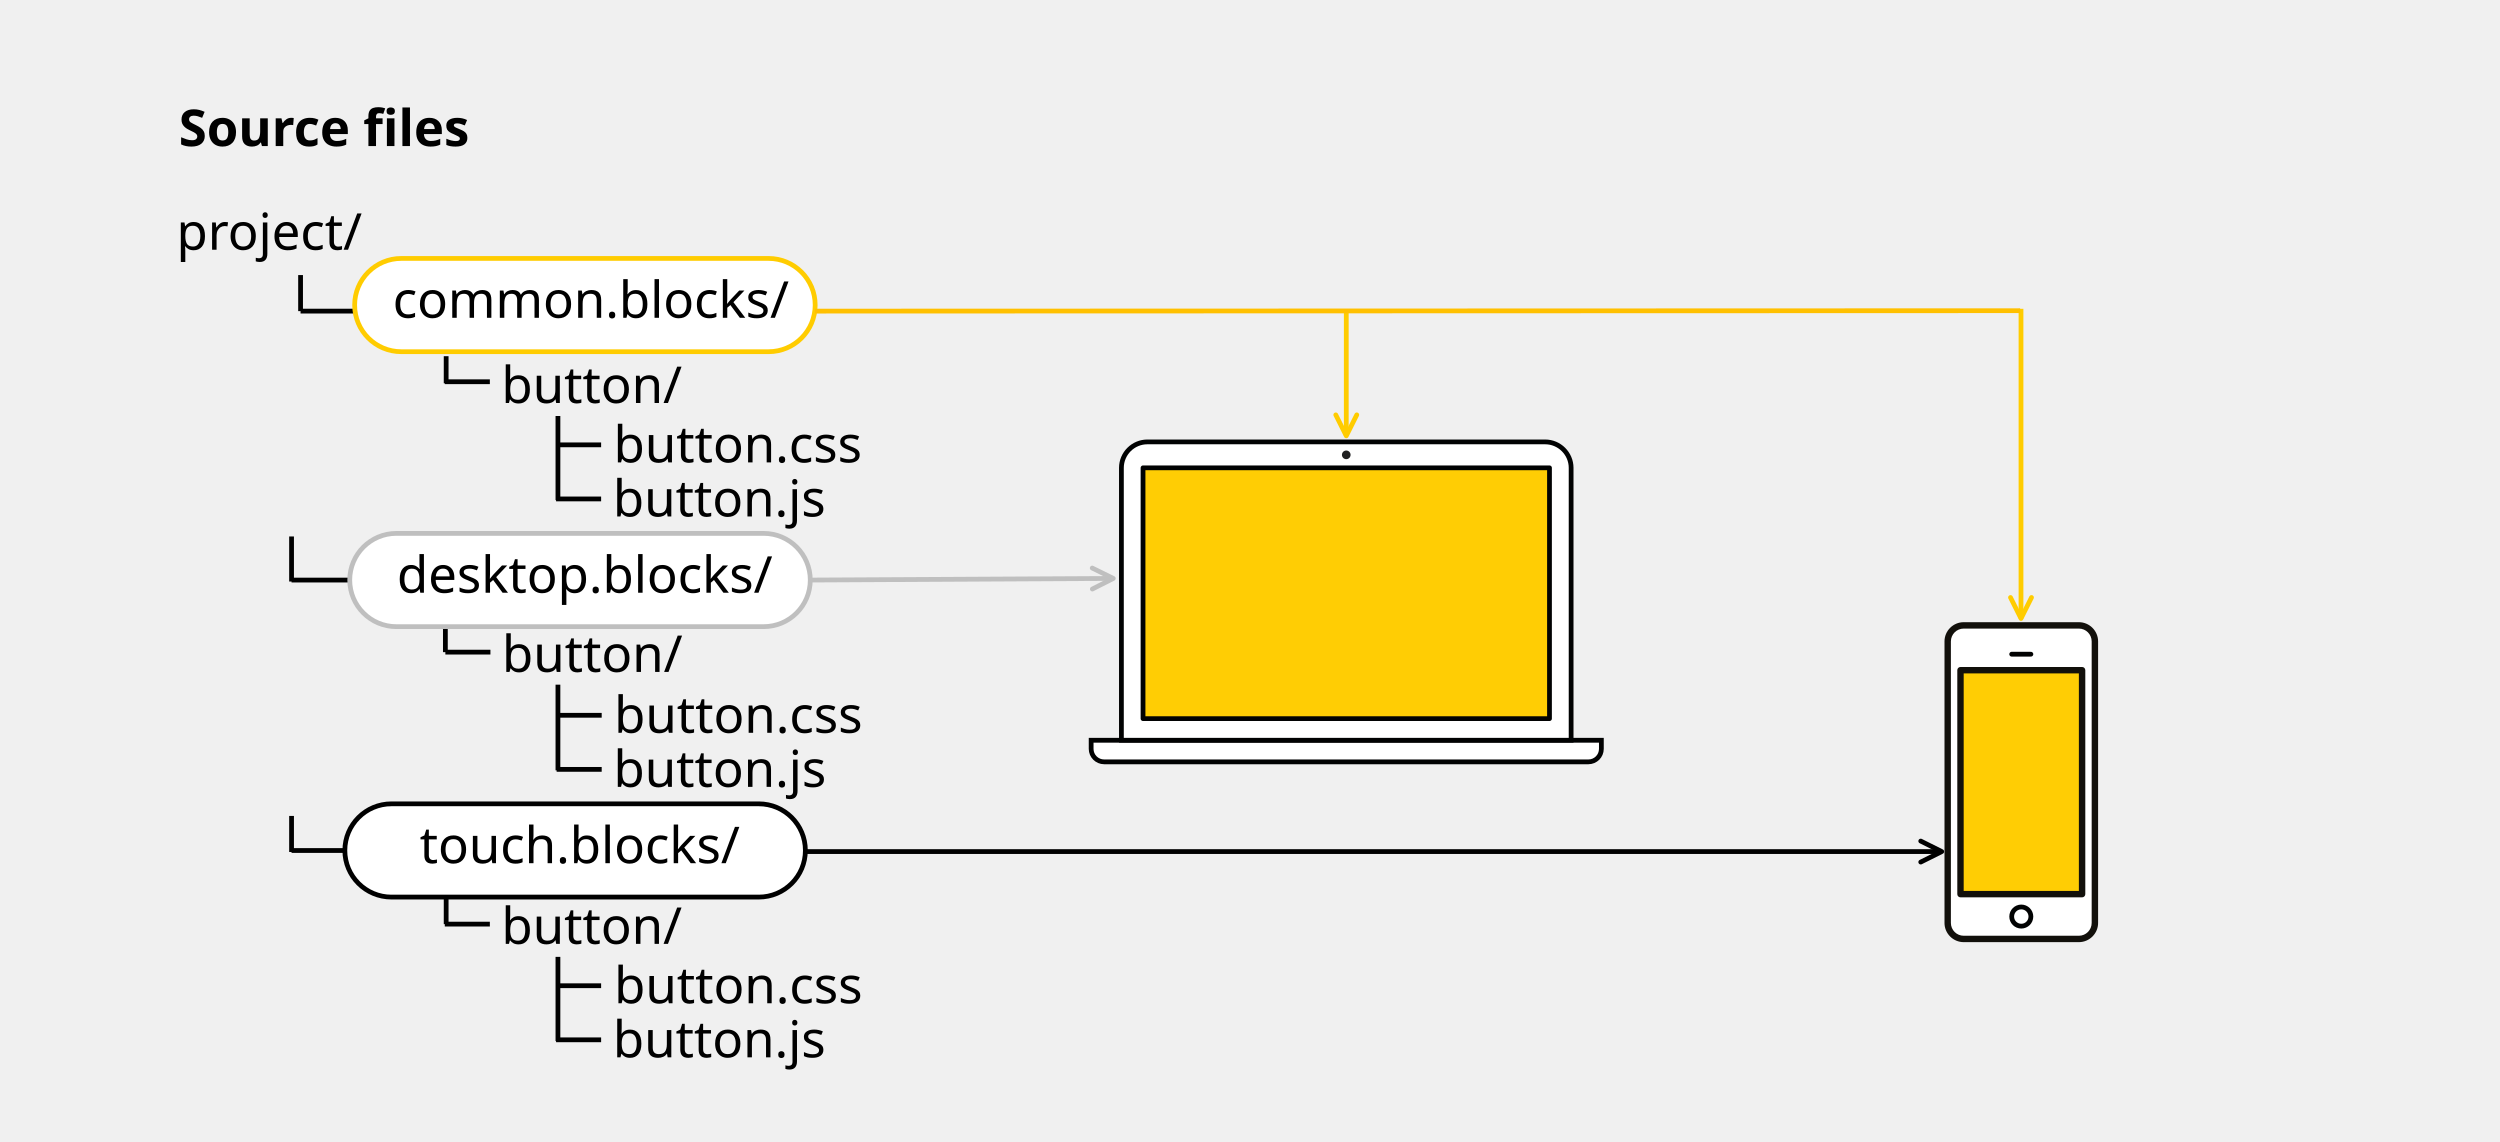
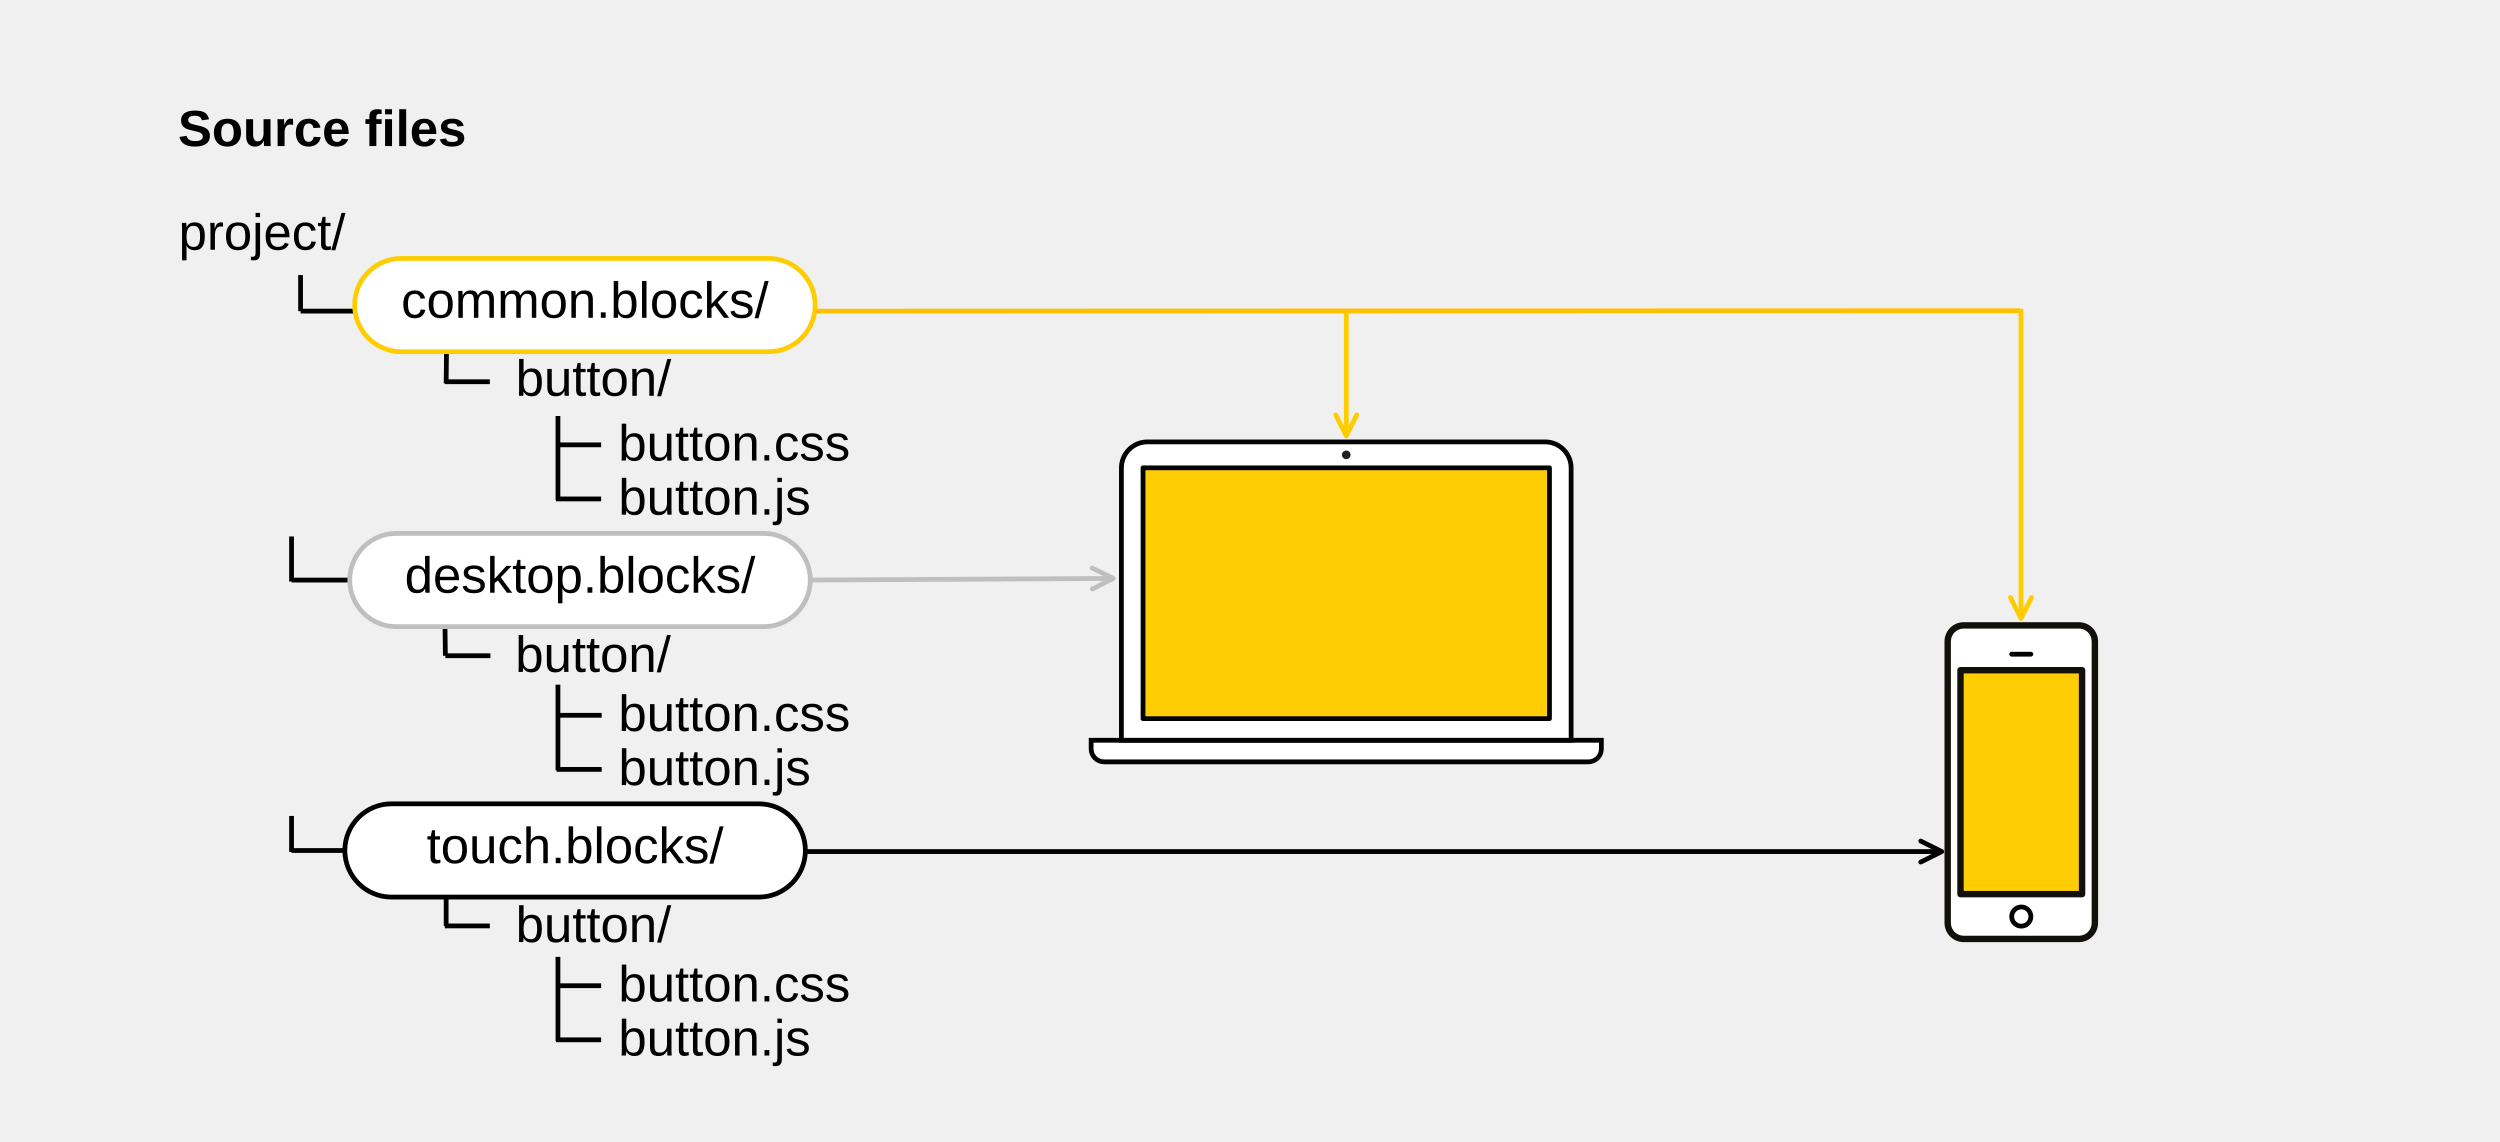
<svg xmlns="http://www.w3.org/2000/svg" xmlns:xlink="http://www.w3.org/1999/xlink" width="786" height="359" viewBox="0 0 785.578 359.054" xml:space="preserve" color-interpolation-filters="sRGB" class="st28">
  <style type="text/css">
	
		.st1 {fill:#ffcc00;stroke:none;stroke-linecap:round;stroke-linejoin:round;stroke-width:0.72}
		.st2 {fill:none;marker-end:url(#mrkr13-6);stroke:none;stroke-linecap:butt;stroke-width:1.5}
		.st3 {fill:#ffcc00;fill-opacity:1;stroke:#ffcc00;stroke-opacity:1;stroke-width:0.373}
- 		.st4 {fill:#000000;font-family:Yandex Sans Text Light;font-size:1.333em;font-weight:bold}
+ 		.st4 {fill:#000000;font-family:Arial;font-size:1.333em;font-weight:bold}
		.st5 {stroke:#000000;stroke-linecap:butt;stroke-width:1.5}
- 		.st6 {fill:#000000;font-family:Yandex Sans Text Light;font-size:1.333em}
+ 		.st6 {fill:#000000;font-family:Arial;font-size:1.333em}
		.st7 {fill:#ffffff;marker-end:url(#mrkr13-136);stroke:#bfbfbf;stroke-linecap:butt;stroke-width:1.5}
		.st8 {fill:#bfbfbf;fill-opacity:1;stroke:#bfbfbf;stroke-opacity:1;stroke-width:0.373}
		.st9 {fill:#ffffff;marker-end:url(#mrkr13-6);stroke:#ffcc00;stroke-linecap:butt;stroke-width:1.5}
		.st10 {fill:#ffffff;marker-end:url(#mrkr13-145);stroke:#000000;stroke-linecap:butt;stroke-width:1.5}
		.st11 {fill:#000000;fill-opacity:1;stroke:#000000;stroke-opacity:1;stroke-width:0.373}
		.st12 {fill:#ffffff;stroke:#010202;stroke-linecap:butt;stroke-width:1.5}
		.st13 {fill:#202021;stroke:none;stroke-linecap:butt;stroke-width:1.5}
		.st14 {fill:#ffcc09;stroke:#010202;stroke-linecap:butt;stroke-width:1.5}
		.st15 {fill:none}
		.st16 {stroke:#010202;stroke-linecap:round;stroke-linejoin:round;stroke-width:1.5}
		.st17 {fill:#ffcd04;stroke:#010202;stroke-linecap:round;stroke-linejoin:round;stroke-width:1.5}
		.st18 {fill:#ffffff;stroke:none;stroke-linecap:butt;stroke-width:1.5}
		.st19 {fill:#12100b;stroke:none;stroke-linecap:butt;stroke-width:1.5}
		.st20 {fill:#ffcd04;stroke:none;stroke-linecap:butt;stroke-width:1.5}
		.st21 {marker-end:url(#mrkr3-198);stroke:#000000;stroke-linecap:butt;stroke-width:1.5}
		.st22 {fill:#000000;fill-opacity:1;stroke:#000000;stroke-opacity:1;stroke-width:0.455}
		.st23 {marker-end:url(#mrkr3-205);stroke:#bfbfbf;stroke-linecap:butt;stroke-width:1.5}
		.st24 {fill:#bfbfbf;fill-opacity:1;stroke:#bfbfbf;stroke-opacity:1;stroke-width:0.455}
		.st25 {marker-end:url(#mrkr3-212);stroke:#ffcc00;stroke-linecap:butt;stroke-width:1.5}
		.st26 {fill:#ffcc00;fill-opacity:1;stroke:#ffcc00;stroke-opacity:1;stroke-width:0.455}
		.st27 {stroke:#ffc000;stroke-linecap:butt;stroke-width:1.5}
		.st28 {fill:none;fill-rule:evenodd;font-size:12px;overflow:visible;stroke-linecap:square;stroke-miterlimit:3}
	
	</style>
  <defs id="Patterns_And_Gradients">
    <linearGradient id="grad0-11" x1="0" y1="0" x2="1" y2="0" gradientTransform="rotate(270 0.5 0.5)">
      <stop offset="0" stop-color="#f2f2f2" stop-opacity="1" />
      <stop offset="1" stop-color="#ffffff" stop-opacity="1" />
    </linearGradient>
    <linearGradient id="grad0-217" x1="0" y1="0" x2="1" y2="0" gradientTransform="rotate(270 0.5 0.5)">
      <stop offset="0" stop-color="#ffce3c" stop-opacity="1" />
      <stop offset="1" stop-color="#ffc000" stop-opacity="1" />
    </linearGradient>
  </defs>
  <defs id="Markers">
    <g id="lend13">
      <path d="M 3 1 L 0 0 L 3 -1 L 3 1 " style="stroke:none" />
    </g>
    <marker id="mrkr13-6" class="st3" refX="-8.04" orient="auto" markerUnits="strokeWidth" overflow="visible">
      <use xlink:href="#lend13" transform="scale(-2.68,-2.68) " />
    </marker>
    <marker id="mrkr13-136" class="st8" refX="-8.04" orient="auto" markerUnits="strokeWidth" overflow="visible">
      <use xlink:href="#lend13" transform="scale(-2.68,-2.68) " />
    </marker>
    <marker id="mrkr13-145" class="st11" refX="-8.04" orient="auto" markerUnits="strokeWidth" overflow="visible">
      <use xlink:href="#lend13" transform="scale(-2.68,-2.68) " />
    </marker>
    <g id="lend3">
      <path d="M 2 1 L 0 0 L 2 -1 " style="stroke-linecap:round;stroke-linejoin:round;fill:none" />
    </g>
    <marker id="mrkr3-198" class="st22" orient="auto" markerUnits="strokeWidth" overflow="visible">
      <use xlink:href="#lend3" transform="scale(-2.2,-2.2) " />
    </marker>
    <marker id="mrkr3-205" class="st24" orient="auto" markerUnits="strokeWidth" overflow="visible">
      <use xlink:href="#lend3" transform="scale(-2.2,-2.2) " />
    </marker>
    <marker id="mrkr3-212" class="st26" orient="auto" markerUnits="strokeWidth" overflow="visible">
      <use xlink:href="#lend3" transform="scale(-2.2,-2.2) " />
    </marker>
  </defs>
  <g>
    <g id="shape212-1" transform="translate(164.026,-332.086)">
      <path d="M0 359.05 L134.31 359.05 L0 359.05 Z" class="st1" />
    </g>
-     <g id="shape213-3" transform="translate(30.4594,-303.74)">
+     <g id="shape213-3" transform="translate(34.4279,-303.74)">
      <rect x="0" y="330.708" width="133.228" height="28.346" class="st2" />
-       <text x="25.49" y="349.68" class="st4">Source files</text>
-     </g>
-     <g id="shape214-8" transform="translate(499.073,112.008) rotate(90)">
-       <path d="M0 359.05 L8.5 359.05" class="st5" />
+       <text x="21.26" y="349.68" class="st4">Source files</text>
+     </g>
+     <g id="shape214-8" transform="translate(499.208,109.374) rotate(90.5963)">
+       <path d="M0 359.05 L14.88 359.05" class="st5" />
    </g>
    <g id="shape215-13" transform="translate(139.593,-239.012)">
      <path d="M0 359.05 L14.17 359.05" class="st5" />
    </g>
-     <g id="shape216-17" transform="translate(142.387,-227.204)">
-       <rect x="0" y="339.212" width="85.039" height="19.843" class="st2" />
-       <text x="15.01" y="353.93" class="st6">button/</text>
+     <g id="shape216-17" transform="translate(144.142,-229.472)">
+       <rect x="0" y="339.212" width="84.419" height="19.843" class="st2" />
+       <text x="17.74" y="353.93" class="st6">button/</text>
    </g>
    <g id="shape217-21" transform="translate(174.581,-219.169)">
      <path d="M0 359.05 L14.17 359.05" class="st5" />
    </g>
-     <g id="shape218-25" transform="translate(41.0893,-275.393)">
-       <rect x="0" y="339.212" width="85.039" height="19.843" class="st2" />
-       <text x="14.14" y="353.93" class="st6">project/</text>
+     <g id="shape218-25" transform="translate(39.8268,-275.393)">
+       <rect x="0" y="339.212" width="84.601" height="19.843" class="st2" />
+       <text x="16.07" y="353.93" class="st6">project/</text>
    </g>
    <g id="shape219-29" transform="translate(94.2389,-261.22)">
      <path d="M0 359.05 L19.84 359.05" class="st5" />
    </g>
    <g id="shape220-33" transform="translate(453.293,86.4957) rotate(90)">
      <path d="M0 359.05 L11.34 359.05" class="st5" />
    </g>
    <g id="shape221-37" transform="translate(534.222,130.814) rotate(90)">
      <path d="M0 359.05 L26.46 359.05" class="st5" />
    </g>
-     <g id="shape222-41" transform="translate(182.113,-196.492)">
-       <rect x="0" y="349.133" width="85.039" height="9.921" class="st2" />
-       <text x="10.34" y="358.89" class="st6">button.js</text>
-     </g>
-     <g id="shape223-45" transform="translate(188.275,-213.5)">
-       <rect x="0" y="349.133" width="85.039" height="9.921" class="st2" />
-       <text x="4.38" y="358.89" class="st6">button.css</text>
+     <g id="shape222-41" transform="translate(181.701,-197.059)">
+       <rect x="0" y="349.133" width="85.451" height="9.921" class="st2" />
+       <text x="12.48" y="358.89" class="st6">button.js</text>
+     </g>
+     <g id="shape223-45" transform="translate(187.937,-214.067)">
+       <rect x="0" y="349.133" width="85.377" height="9.921" class="st2" />
+       <text x="6.22" y="358.89" class="st6">button.css</text>
    </g>
    <g id="shape224-49" transform="translate(174.581,-202.161)">
      <path d="M0 359.05 L14.17 359.05" class="st5" />
    </g>
-     <g id="shape225-53" transform="translate(498.827,186.715) rotate(90)">
-       <path d="M0 359.05 L18.35 359.05" class="st5" />
-     </g>
-     <g id="shape226-57" transform="translate(139.772,-153.988)">
-       <path d="M0 359.05 L14.17 359.05" class="st5" />
-     </g>
-     <g id="shape227-61" transform="translate(142.566,-142.65)">
+     <g id="shape225-53" transform="translate(498.63,188.816) rotate(89.2507)">
+       <path d="M0 359.05 L12.69 359.05" class="st5" />
+     </g>
+     <g id="shape226-57" transform="translate(139.772,-152.854)">
+       <path d="M0 359.05 L14.17 359.05" class="st5" />
+     </g>
+     <g id="shape227-61" transform="translate(143.7,-142.65)">
      <rect x="0" y="339.212" width="85.039" height="19.843" class="st2" />
-       <text x="15.01" y="353.93" class="st6">button/</text>
+       <text x="18.05" y="353.93" class="st6">button/</text>
    </g>
    <g id="shape228-65" transform="translate(174.76,-134.13)">
      <path d="M0 359.05 L14.17 359.05" class="st5" />
    </g>
    <g id="shape229-69" transform="translate(91.4042,-176.649)">
      <path d="M0 359.05 L19.84 359.05" class="st5" />
    </g>
    <g id="shape230-73" transform="translate(450.459,168.7) rotate(90)">
      <path d="M0 359.05 L14.17 359.05" class="st5" />
    </g>
    <g id="shape231-77" transform="translate(534.222,215.287) rotate(90)">
      <path d="M0 359.05 L26.95 359.05" class="st5" />
    </g>
-     <g id="shape232-81" transform="translate(182.292,-111.453)">
-       <rect x="0" y="349.133" width="85.039" height="9.921" class="st2" />
-       <text x="10.34" y="358.89" class="st6">button.js</text>
-     </g>
-     <g id="shape233-85" transform="translate(188.454,-128.46)">
-       <rect x="0" y="349.133" width="85.039" height="9.921" class="st2" />
-       <text x="4.38" y="358.89" class="st6">button.css</text>
+     <g id="shape232-81" transform="translate(182.126,-112.019)">
+       <rect x="0" y="349.133" width="84.638" height="9.921" class="st2" />
+       <text x="12.08" y="358.89" class="st6">button.js</text>
+     </g>
+     <g id="shape233-85" transform="translate(188.362,-129.027)">
+       <rect x="0" y="349.133" width="84.564" height="9.921" class="st2" />
+       <text x="5.82" y="358.89" class="st6">button.css</text>
    </g>
    <g id="shape234-89" transform="translate(174.76,-117.122)">
      <path d="M0 359.05 L14.17 359.05" class="st5" />
    </g>
-     <g id="shape235-93" transform="translate(499.073,272.389) rotate(90)">
+     <g id="shape235-93" transform="translate(499.073,272.956) rotate(90)">
      <path d="M0 359.05 L18.2 359.05" class="st5" />
    </g>
-     <g id="shape236-97" transform="translate(139.593,-68.4641)">
-       <path d="M0 359.05 L14.17 359.05" class="st5" />
-     </g>
-     <g id="shape237-101" transform="translate(142.387,-57.1255)">
-       <rect x="0" y="339.212" width="85.039" height="19.843" class="st2" />
-       <text x="15.01" y="353.93" class="st6">button/</text>
+     <g id="shape236-97" transform="translate(139.593,-67.8972)">
+       <path d="M0 359.05 L14.17 359.05" class="st5" />
+     </g>
+     <g id="shape237-101" transform="translate(144.142,-57.6924)">
+       <rect x="0" y="339.212" width="84.419" height="19.843" class="st2" />
+       <text x="17.74" y="353.93" class="st6">button/</text>
    </g>
    <g id="shape238-105" transform="translate(174.581,-49.0903)">
      <path d="M0 359.05 L14.17 359.05" class="st5" />
    </g>
    <g id="shape239-109" transform="translate(91.4042,-91.61)">
      <path d="M0 359.05 L19.84 359.05" class="st5" />
    </g>
    <g id="shape240-113" transform="translate(450.459,256.574) rotate(90)">
      <path d="M0 359.05 L11.34 359.05" class="st5" />
    </g>
    <g id="shape241-117" transform="translate(534.222,300.893) rotate(90)">
      <path d="M0 359.05 L26.46 359.05" class="st5" />
    </g>
-     <g id="shape242-121" transform="translate(182.113,-26.4132)">
-       <rect x="0" y="349.133" width="85.039" height="9.921" class="st2" />
-       <text x="10.34" y="358.89" class="st6">button.js</text>
-     </g>
-     <g id="shape243-125" transform="translate(188.454,-43.421)">
-       <rect x="0" y="349.133" width="85.039" height="9.921" class="st2" />
-       <text x="4.38" y="358.89" class="st6">button.css</text>
+     <g id="shape242-121" transform="translate(181.701,-26.9801)">
+       <rect x="0" y="349.133" width="85.451" height="9.921" class="st2" />
+       <text x="12.48" y="358.89" class="st6">button.js</text>
+     </g>
+     <g id="shape243-125" transform="translate(188.362,-43.988)">
+       <rect x="0" y="349.133" width="84.564" height="9.921" class="st2" />
+       <text x="5.82" y="358.89" class="st6">button.css</text>
    </g>
    <g id="shape244-129" transform="translate(174.581,-32.0825)">
      <path d="M0 359.05 L14.17 359.05" class="st5" />
    </g>
    <g id="shape245-133" transform="translate(109.706,-162.007)">
      <rect x="0" y="329.73" width="144.813" height="29.324" rx="14.662" ry="14.662" class="st7" />
-       <text x="14.84" y="348.39" class="st6">desktop.blocks/</text>
+       <text x="17.27" y="348.39" class="st6">desktop.blocks/</text>
    </g>
    <g id="shape246-138" transform="translate(111.247,-248.464)">
      <rect x="0" y="329.73" width="144.813" height="29.324" rx="14.662" ry="14.662" class="st9" />
-       <text x="11.98" y="348.39" class="st6">common.blocks/</text>
+       <text x="14.61" y="348.39" class="st6">common.blocks/</text>
    </g>
    <g id="shape247-142" transform="translate(108.166,-76.968)">
      <rect x="0" y="329.73" width="144.813" height="29.324" rx="14.662" ry="14.662" class="st10" />
-       <text x="23.54" y="348.39" class="st6">touch.blocks/</text>
+       <text x="25.72" y="348.39" class="st6">touch.blocks/</text>
    </g>
    <g id="group248-147" transform="translate(328.664,-119.488)">
      <g id="group249-148" transform="translate(14.1732,5.68434E-014)">
        <g id="shape250-149">
          <path d="M85.66 352.26 L69.34 352.26 L0 352.26 L0 353.62 L0 354.98 C-0 357.22 1.84 359.05 4.08 359.05 L156.36          359.05 C158.61 359.05 160.44 357.22 160.44 354.98 L160.44 353.62 L160.44 352.26 L85.66 352.26 Z" class="st12" />
        </g>
        <g id="shape251-151" transform="translate(9.51768,-6.79835)">
          <path d="M133.25 265.24 L8.16 265.24 C3.67 265.24 0 268.91 0 273.4 L0 359.05 L59.83 359.05 L66.62 359.05 L67.98          359.05 L76.14 359.05 L141.41 359.05 L141.41 273.4 C141.41 268.91 137.73 265.24 133.25 265.24 Z" class="st12" />
        </g>
        <g id="shape252-153" transform="translate(78.8608,-95.1768)">
          <path d="M2.72 357.69 C2.72 358.45 2.11 359.05 1.36 359.05 C0.61 359.05 0 358.45 0 357.69 C0 356.94 0.61 356.33          1.36 356.33 C2.11 356.33 2.72 356.94 2.72 357.69 Z" class="st13" />
        </g>
        <g id="group253-155" transform="translate(50.3078,-27.1934)">
          <g id="shape254-156">
            <path d="M35.35 334.58 L24.47 334.58 C24.47 318.26 33.99 306.03 33.99 306.03 L4.08 306.03 C1.84 306.03 0           307.86 0 310.11 L0 354.98 C-0 357.22 1.84 359.05 4.08 359.05 L35.96 359.05 C32.97 346.41 35.35           334.58 35.35 334.58 Z" class="st14" />
          </g>
          <g id="group255-158" transform="translate(8.15801,5.68434E-014)">
            <g id="shape256-159" transform="translate(2.51799E-013,-12.237)">
              <path d="M0 353.62 C-0 353.62 9.52 359.05 21.75 359.05 C33.99 359.05 43.51 353.62 43.51 353.62 L0 353.62            Z" class="st15" />
              <path d="M0 353.62 C-0 353.62 9.52 359.05 21.75 359.05 C33.99 359.05 43.51 353.62 43.51 353.62" class="st16" />
            </g>
            <g id="shape257-162" transform="translate(6.79835,-36.7111)">
              <path d="M0 353.62 L0 359.05 L0 353.62 Z" class="st15" />
              <path d="M0 353.62 L0 359.05" class="st16" />
            </g>
            <g id="shape258-165" transform="translate(33.9917,-36.7111)">
              <path d="M0 353.62 L0 359.05 L0 353.62 Z" class="st15" />
              <path d="M0 353.62 L0 359.05" class="st16" />
            </g>
            <g id="shape259-168" transform="translate(25.8337,5.68434E-014)">
              <path d="M1.97 359.05 L21.75 359.05 C24 359.05 25.83 357.22 25.83 354.98 L25.83 310.11 C25.83 307.86            24 306.03 21.75 306.03 L0 306.03 L1.97 359.05 Z" class="st15" />
              <path d="M1.97 359.05 L21.75 359.05 C24 359.05 25.83 357.22 25.83 354.98 L25.83 310.11 C25.83 307.86            24 306.03 21.75 306.03 L0 306.03" class="st16" />
            </g>
          </g>
        </g>
        <g id="shape260-171" transform="translate(16.316,-13.5967)">
          <rect x="0" y="280.194" width="127.809" height="78.861" class="st17" />
        </g>
      </g>
    </g>
    <g id="group261-173" transform="translate(611.172,-62.7948)">
      <g id="group262-174">
        <g id="group263-175">
          <g id="shape264-176" transform="translate(1.00616,-1.00616)">
            <path d="M5.03 359.05 C2.26 359.05 0 356.79 0 354.02 L0 265.48 C0 262.71 2.26 260.45 5.03 260.45 L41.25 260.45           C44.02 260.45 46.28 262.71 46.28 265.48 L46.28 354.02 C46.28 356.79 44.02 359.05 41.25 359.05           L5.03 359.05 Z" class="st18" />
          </g>
          <g id="shape265-178">
            <path d="M42.26 260.45 C44.47 260.45 46.28 262.26 46.28 264.48 L46.28 353.02 C46.28 355.23 44.47 357.04 42.26           357.04 L6.04 357.04 C3.82 357.04 2.01 355.23 2.01 353.02 L2.01 264.48 C2.01 262.26 3.82 260.45           6.04 260.45 L42.26 260.45 ZM42.26 258.44 L6.04 258.44 C2.72 258.44 0 261.16 0 264.48 L0 353.02           C-0 356.34 2.72 359.05 6.04 359.05 L42.26 359.05 C45.58 359.05 48.3 356.34 48.3 353.02 L48.3           264.48 C48.3 261.16 45.58 258.44 42.26 258.44 Z" class="st19" />
          </g>
        </g>
        <g id="group266-180" transform="translate(4.02462,-14.0862)">
          <g id="shape267-181" transform="translate(1.00616,-1.00616)">
            <rect x="0" y="288.623" width="38.234" height="70.431" class="st20" />
          </g>
          <g id="shape268-183">
            <path d="M38.23 288.62 L38.23 357.04 L2.01 357.04 L2.01 288.62 L38.23 288.62 ZM39.24 286.61 L1.01 286.61           C0.45 286.61 0 287.06 0 287.62 L0 358.05 C0 358.6 0.45 359.05 1.01 359.05 L39.24 359.05 C39.79           359.05 40.25 358.6 40.25 358.05 L40.25 287.62 C40.25 287.06 39.79 286.61 39.24 286.61 Z" class="st19" />
          </g>
        </g>
        <g id="shape269-185" transform="translate(21.1293,-5.03078)">
          <ellipse cx="3.018" cy="356.036" rx="3.018" ry="3.018" class="st12" />
        </g>
        <g id="shape270-187" transform="translate(27.1662,627.555) rotate(180)">
          <path d="M0 359.05 L6.04 359.05" class="st16" />
        </g>
        <g id="shape271-190" transform="translate(18.1108,-90.554)">
					</g>
        <g id="shape272-191" transform="translate(24.1477,-94.5786)">
					</g>
      </g>
    </g>
    <g id="shape273-192" transform="translate(253.134,-91.2756)">
      <path d="M0 359.05 L357.17 359.05" class="st21" />
    </g>
    <g id="shape274-199" transform="translate(252.038,-176.644) rotate(-0.308512)">
      <path d="M0 359.05 L95.83 359.05" class="st23" />
    </g>
    <g id="shape275-206" transform="translate(782.112,97.8343) rotate(90)">
      <path d="M0 359.05 L39.22 359.05" class="st25" />
    </g>
    <g id="shape276-213" transform="translate(994.278,97.0949) rotate(90)">
      <path d="M0 359.05 L97.39 359.05" class="st25" />
    </g>
    <g id="shape277-220" transform="translate(255.899,-261.22) rotate(-0.0203105)">
      <path d="M0 359.05 L378.93 359.05" class="st27" />
    </g>
  </g>
</svg>
